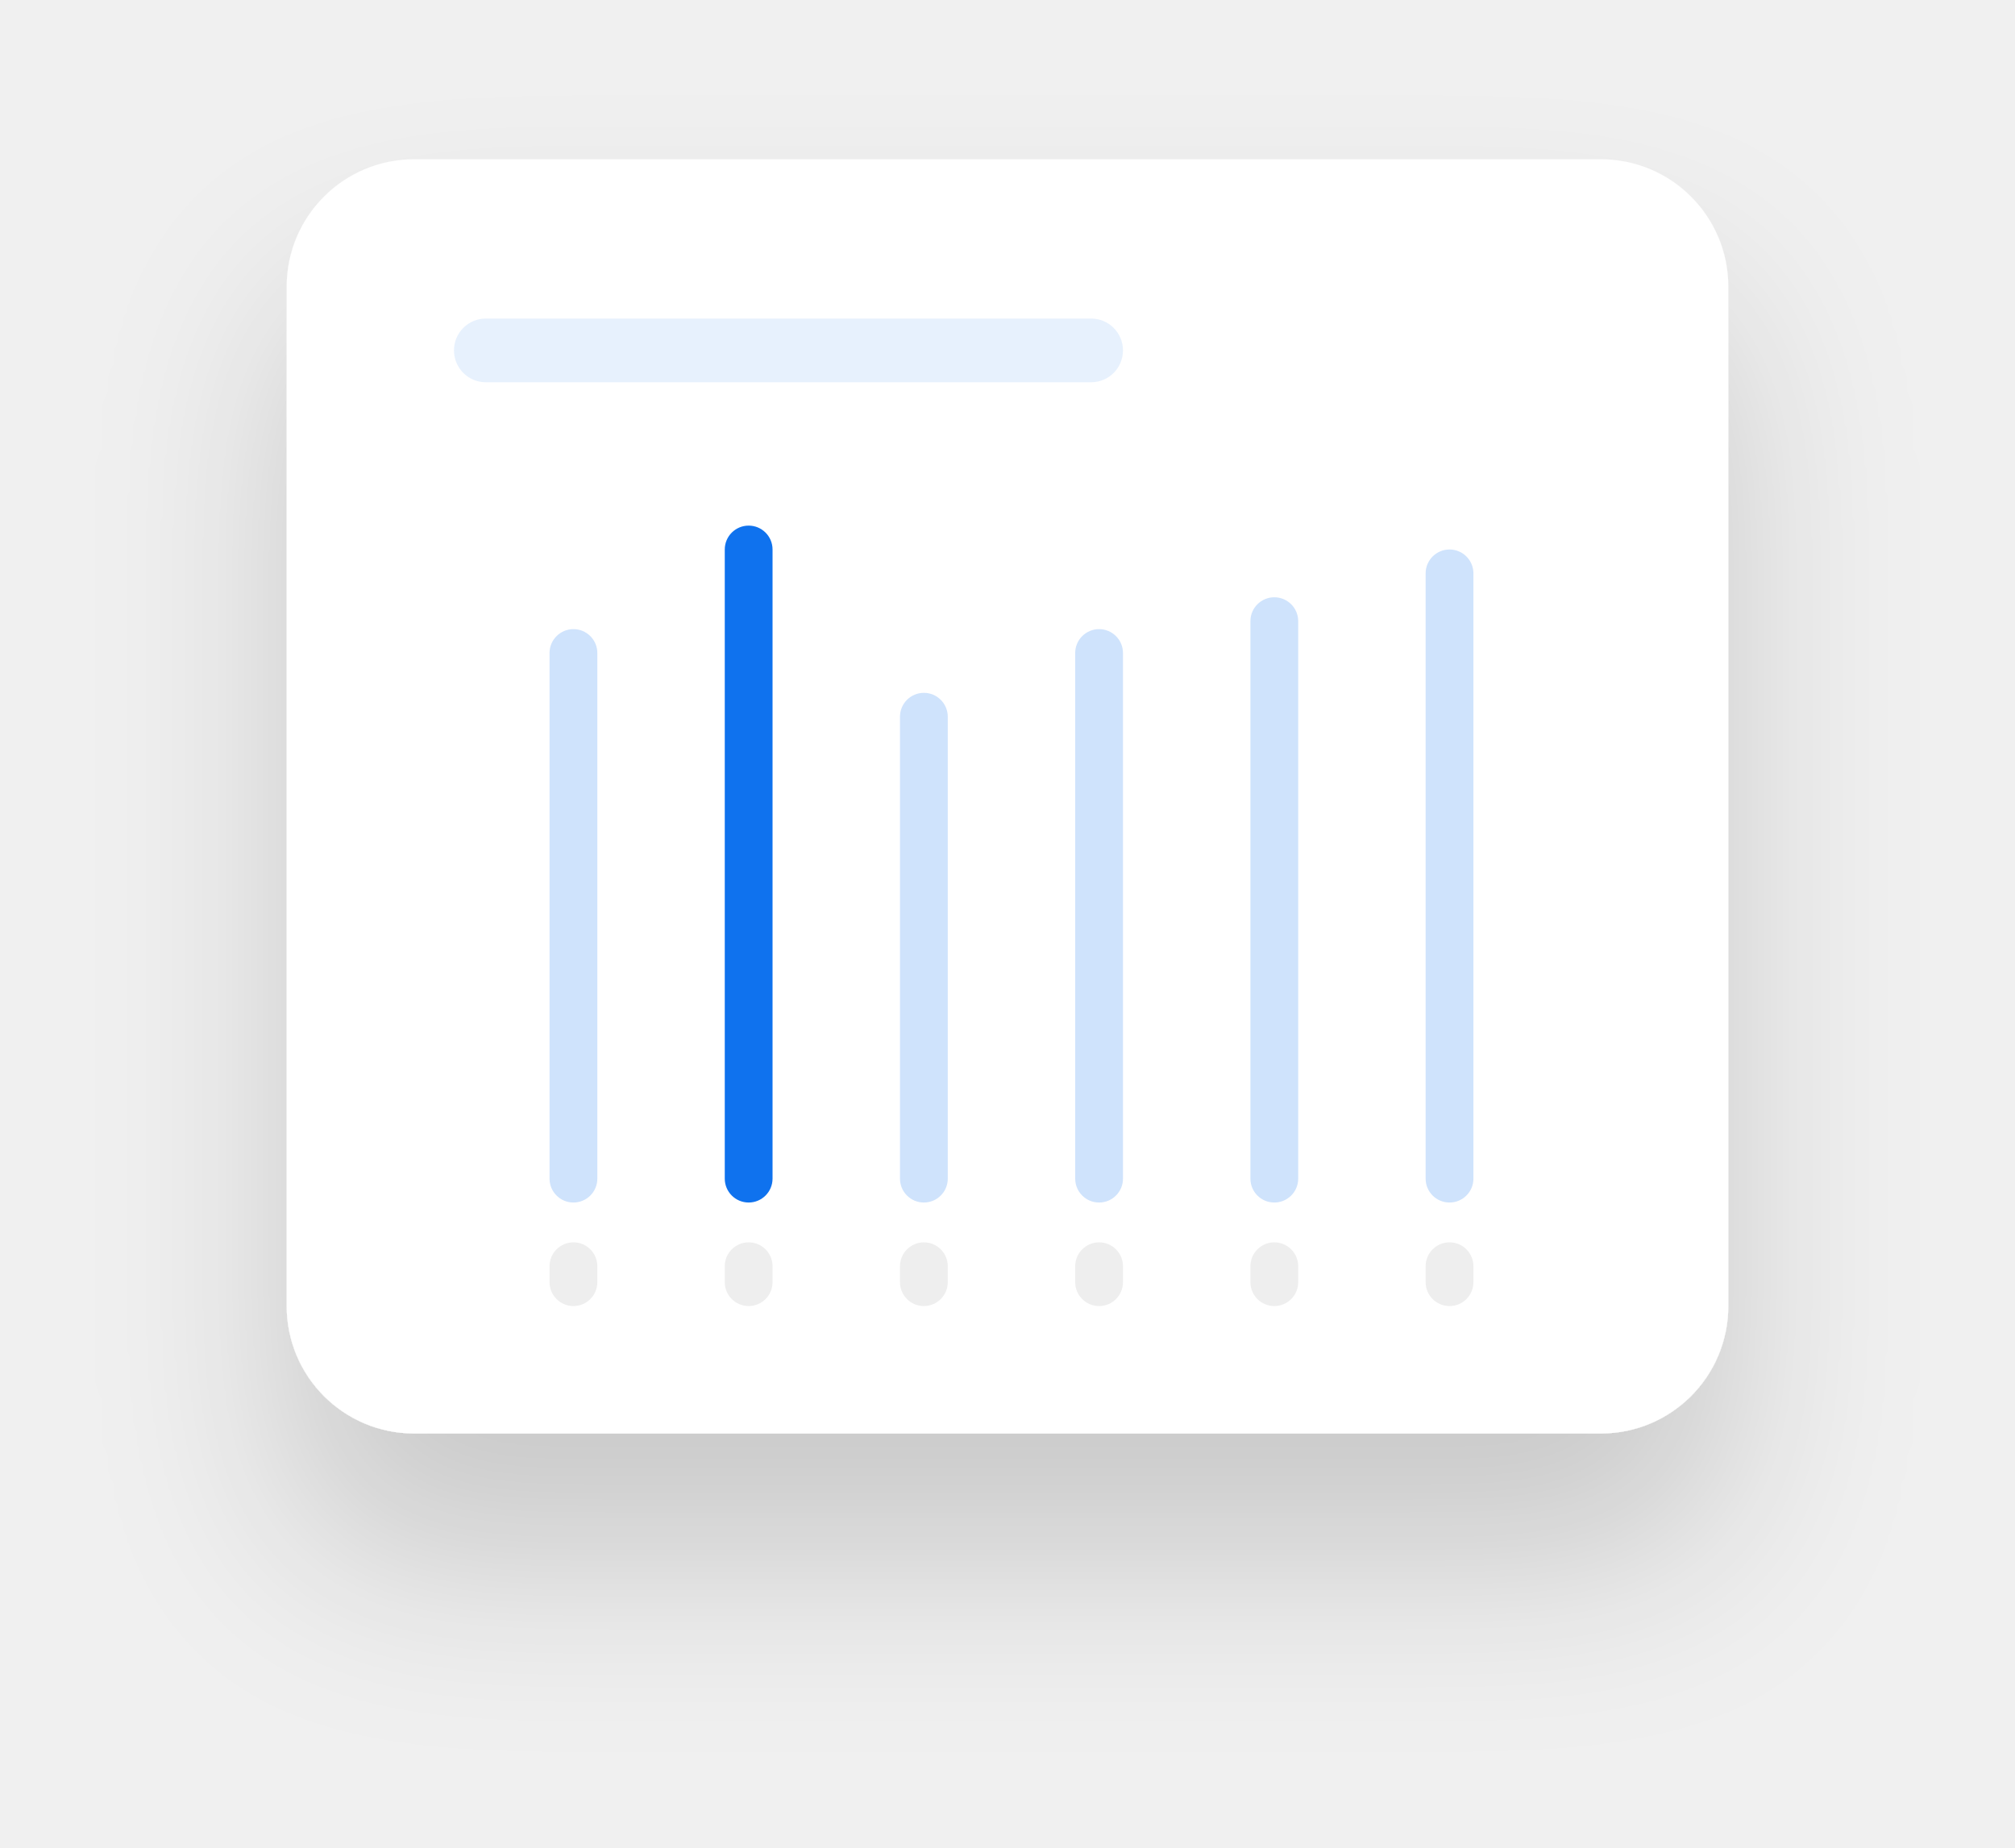
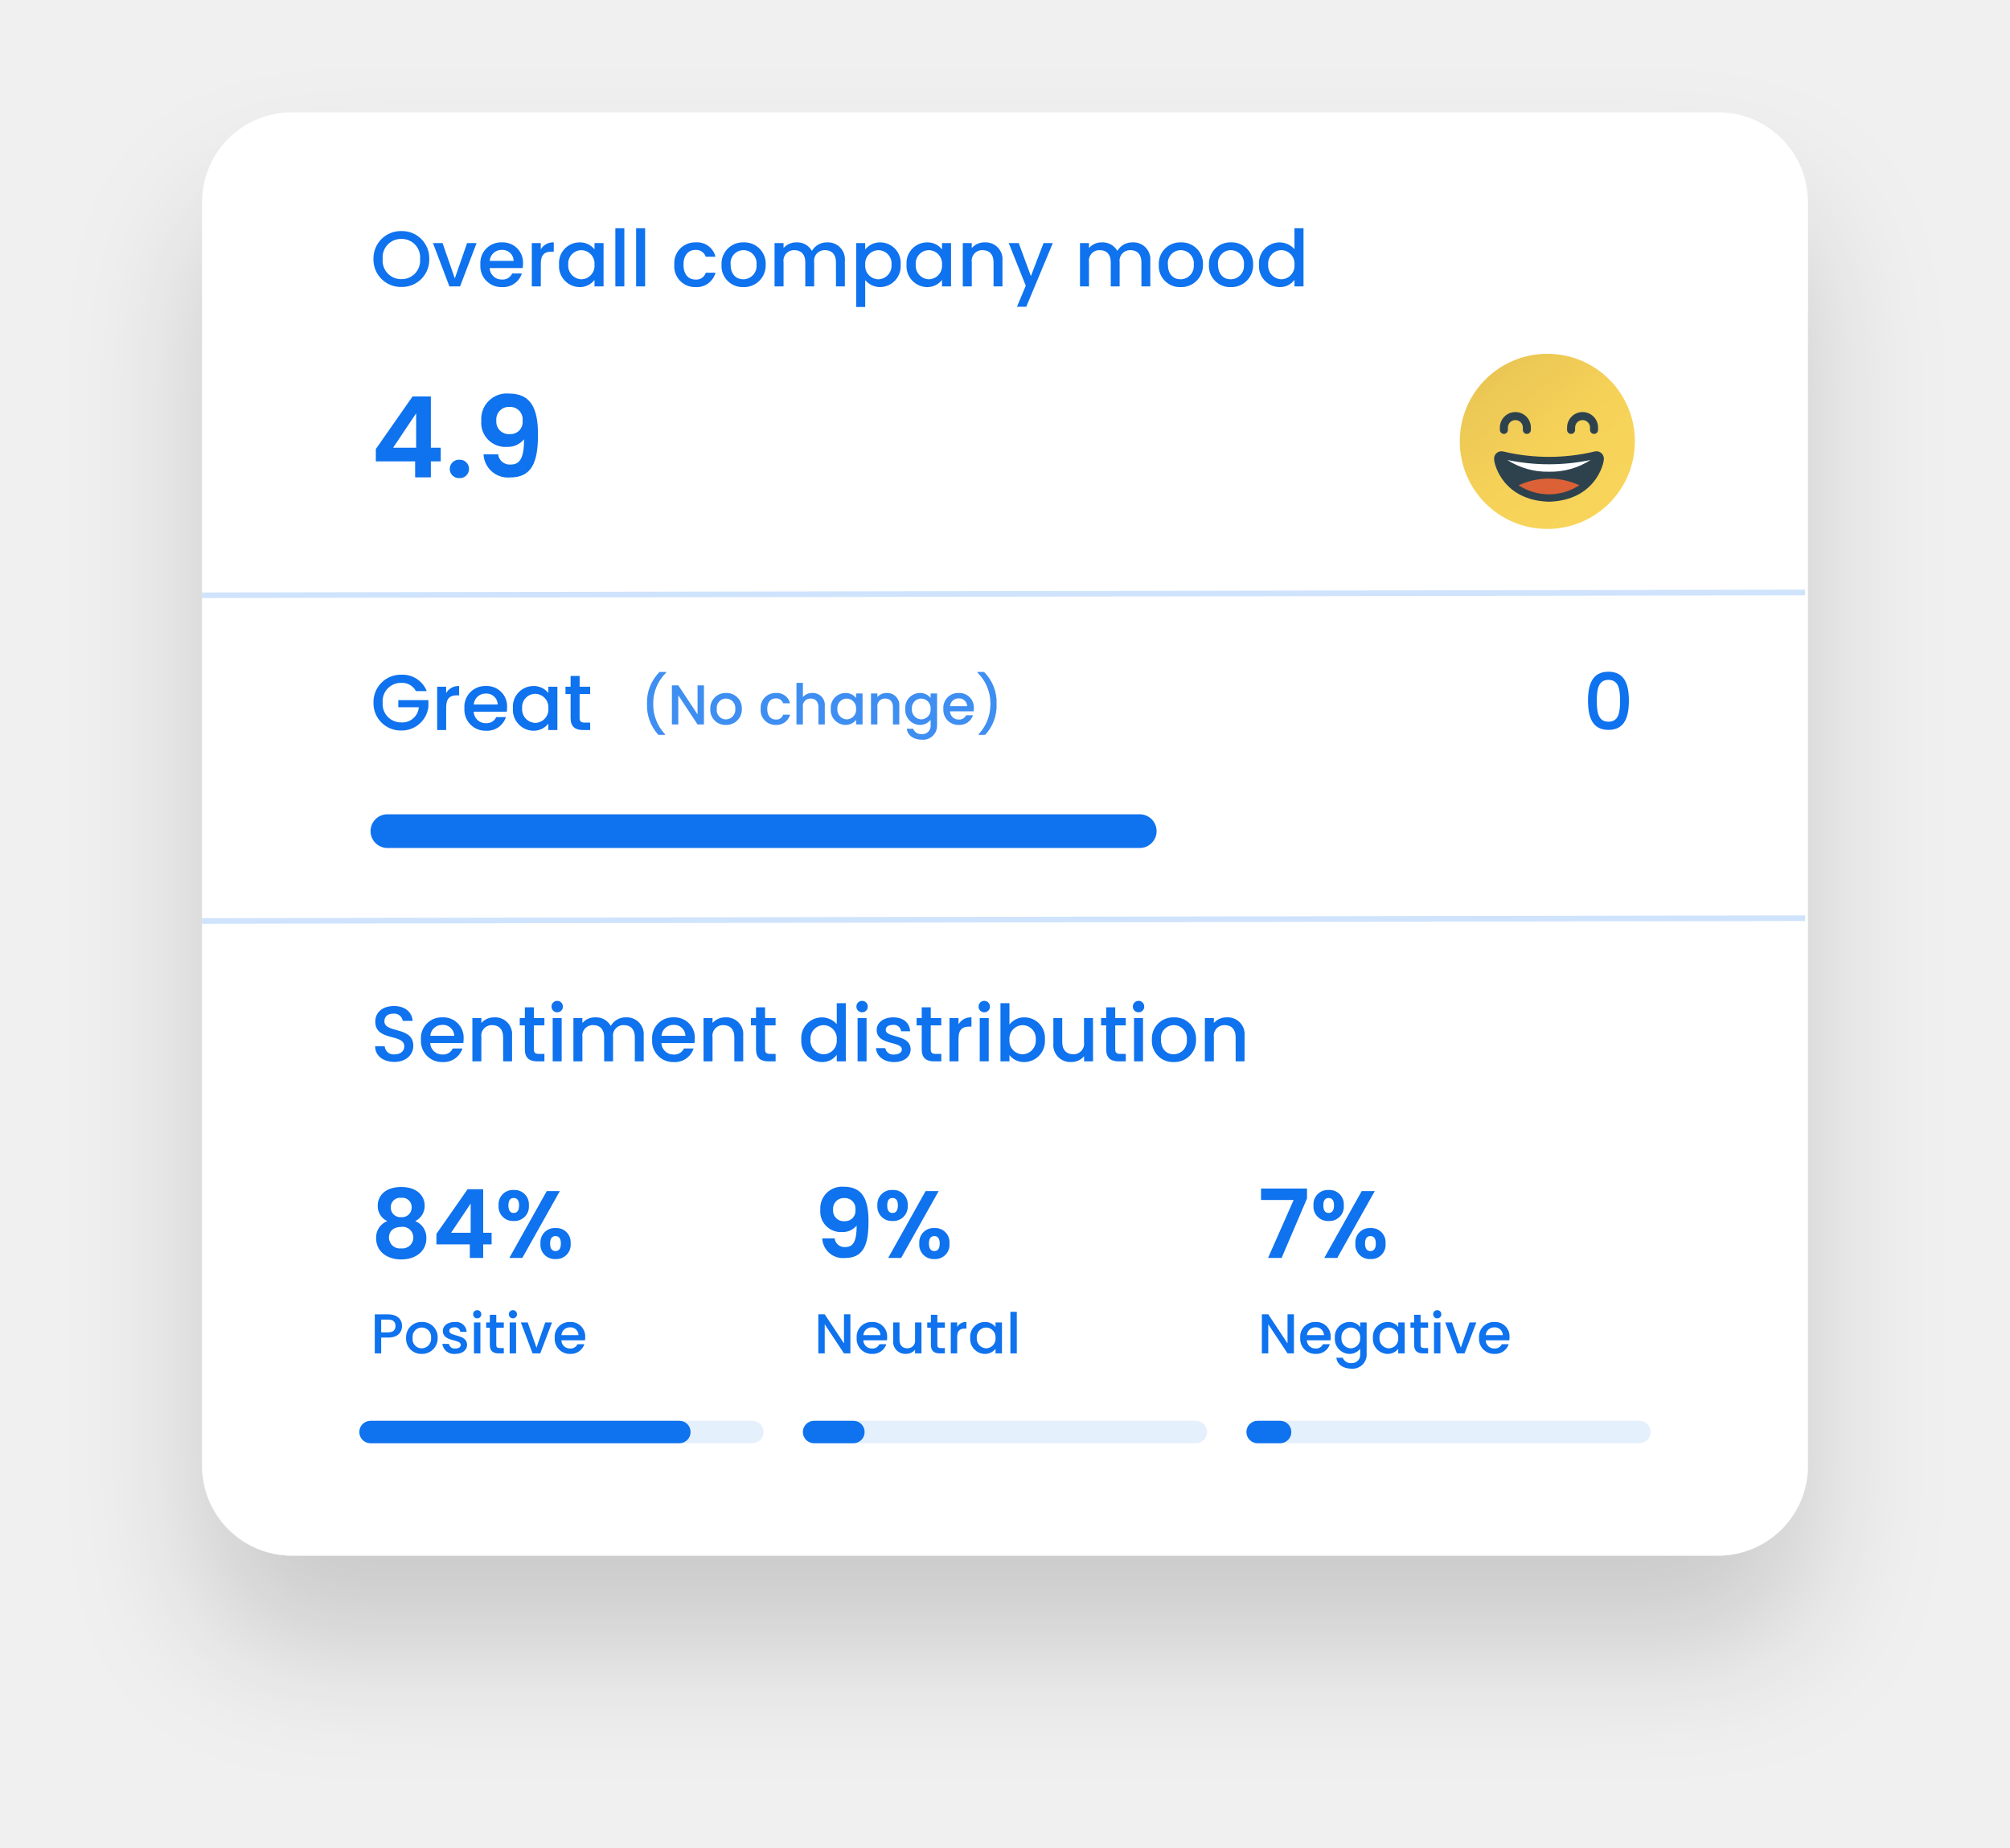
- <svg xmlns="http://www.w3.org/2000/svg" width="253" height="232" viewBox="0 0 253 232">
+ <svg xmlns="http://www.w3.org/2000/svg" width="358" height="329" viewBox="0 0 358 329">
  <defs>
-     <filter id="a" x="0" y="0" width="253" height="232" filterUnits="userSpaceOnUse">
+     <filter id="a" x="0" y="0" width="358" height="329" filterUnits="userSpaceOnUse">
      <feOffset dy="16" input="SourceAlpha" />
      <feGaussianBlur stdDeviation="12" result="b" />
      <feFlood flood-opacity="0.161" />
      <feComposite operator="in" in2="b" />
      <feComposite in="SourceGraphic" />
    </filter>
+     <linearGradient id="c" x1="0.179" y1="0.117" x2="0.821" y2="0.883" gradientUnits="objectBoundingBox">
+       <stop offset="0" stop-color="#eac554" />
+       <stop offset="0.086" stop-color="#ecc855" />
+       <stop offset="0.484" stop-color="#f5d158" />
+       <stop offset="1" stop-color="#f8d55a" />
+     </linearGradient>
  </defs>
-   <g transform="translate(-195 -133)">
-     <g transform="matrix(1, 0, 0, 1, 195, 133)" filter="url(#a)">
-       <rect width="181" height="160" rx="16" transform="translate(36 20)" fill="#fff" />
+   <g transform="translate(36 20)">
+     <g transform="matrix(1, 0, 0, 1, -36, -20)" filter="url(#a)">
+       <rect width="286" height="257" rx="16" transform="translate(36 20)" fill="#fff" />
    </g>
-     <rect width="72" height="6" rx="3" transform="translate(264 284) rotate(-90)" fill="#0f72ee" opacity="0.2" />
-     <rect width="8" height="6" rx="3" transform="translate(264 297) rotate(-90)" fill="#eee" />
-     <rect width="85" height="6" rx="3" transform="translate(286 284) rotate(-90)" fill="#0f72ee" />
-     <rect width="8" height="6" rx="3" transform="translate(286 297) rotate(-90)" fill="#eee" />
-     <rect width="64" height="6" rx="3" transform="translate(308 284) rotate(-90)" fill="#0f72ee" opacity="0.2" />
-     <rect width="8" height="6" rx="3" transform="translate(308 297) rotate(-90)" fill="#eee" />
-     <rect width="72" height="6" rx="3" transform="translate(330 284) rotate(-90)" fill="#0f72ee" opacity="0.2" />
-     <rect width="8" height="6" rx="3" transform="translate(330 297) rotate(-90)" fill="#eee" />
-     <rect width="76" height="6" rx="3" transform="translate(352 284) rotate(-90)" fill="#0f72ee" opacity="0.2" />
-     <rect width="8" height="6" rx="3" transform="translate(352 297) rotate(-90)" fill="#eee" />
-     <rect width="82" height="6" rx="3" transform="translate(374 284) rotate(-90)" fill="#0f72ee" opacity="0.2" />
-     <rect width="8" height="6" rx="3" transform="translate(374 297) rotate(-90)" fill="#eee" />
-     <rect width="8" height="84" rx="4" transform="translate(252 181) rotate(-90)" fill="#0f72ee" opacity="0.1" />
+     <path d="M10.458-4.886a4.85,4.85,0,0,0-4.97-4.97,4.867,4.867,0,0,0-4.97,4.97A4.87,4.87,0,0,0,5.488.1,4.854,4.854,0,0,0,10.458-4.886Zm-8.3,0a3.272,3.272,0,0,1,3.332-3.57A3.272,3.272,0,0,1,8.82-4.886a3.3,3.3,0,0,1-3.332,3.6A3.3,3.3,0,0,1,2.156-4.886Zm8.96-2.828L14.042,0h1.9l2.94-7.714H17.192L15.008-1.428,12.824-7.714ZM23.338-6.5A2,2,0,0,1,25.494-4.55h-4.27A2.1,2.1,0,0,1,23.338-6.5ZM26.95-2.3H25.228a1.868,1.868,0,0,1-1.82,1.078,2.122,2.122,0,0,1-2.2-2.044H27.1a4.923,4.923,0,0,0,.056-.784A3.6,3.6,0,0,0,23.408-7.84a3.694,3.694,0,0,0-3.85,3.976,3.743,3.743,0,0,0,3.85,3.99A3.525,3.525,0,0,0,26.95-2.3ZM30.324-4.06c0-1.638.728-2.128,1.9-2.128h.406V-7.84a2.513,2.513,0,0,0-2.31,1.246v-1.12h-1.6V0h1.6Zm3.248.168A3.729,3.729,0,0,0,37.184.126a3.32,3.32,0,0,0,2.7-1.274V0H41.5V-7.714h-1.61v1.12A3.283,3.283,0,0,0,37.212-7.84,3.672,3.672,0,0,0,33.572-3.892Zm6.314.028a2.4,2.4,0,0,1-2.338,2.6A2.43,2.43,0,0,1,35.21-3.892a2.367,2.367,0,0,1,2.338-2.562A2.392,2.392,0,0,1,39.886-3.864ZM43.6,0h1.6V-10.36H43.6Zm3.7,0h1.6V-10.36h-1.6Zm6.8-3.864a3.689,3.689,0,0,0,3.78,3.99,3.465,3.465,0,0,0,3.556-2.562H59.71a1.762,1.762,0,0,1-1.834,1.218c-1.288,0-2.142-.952-2.142-2.646S56.588-6.5,57.876-6.5A1.8,1.8,0,0,1,59.71-5.278h1.722A3.356,3.356,0,0,0,57.876-7.84,3.685,3.685,0,0,0,54.1-3.864Zm16.282,0A3.8,3.8,0,0,0,66.444-7.84,3.8,3.8,0,0,0,62.51-3.864,3.761,3.761,0,0,0,66.374.126,3.864,3.864,0,0,0,70.378-3.864Zm-6.244,0a2.3,2.3,0,0,1,2.282-2.59,2.334,2.334,0,0,1,2.324,2.59,2.376,2.376,0,0,1-2.366,2.6C65.17-1.26,64.134-2.114,64.134-3.864ZM82.894,0h1.582V-4.55A3.014,3.014,0,0,0,81.3-7.84,3.02,3.02,0,0,0,78.61-6.314,2.975,2.975,0,0,0,75.838-7.84a2.938,2.938,0,0,0-2.282,1.008v-.882h-1.6V0h1.6V-4.312A1.87,1.87,0,0,1,75.5-6.454c1.162,0,1.932.728,1.932,2.142V0h1.582V-4.312a1.87,1.87,0,0,1,1.946-2.142c1.162,0,1.932.728,1.932,2.142ZM88.1-6.58V-7.714h-1.6V3.668h1.6V-1.12A3.488,3.488,0,0,0,90.79.126a3.723,3.723,0,0,0,3.626-4.018A3.661,3.661,0,0,0,90.79-7.84,3.366,3.366,0,0,0,88.1-6.58Zm4.69,2.688A2.432,2.432,0,0,1,90.44-1.26a2.4,2.4,0,0,1-2.338-2.6,2.4,2.4,0,0,1,2.338-2.59A2.369,2.369,0,0,1,92.792-3.892Zm2.674,0A3.729,3.729,0,0,0,99.078.126a3.32,3.32,0,0,0,2.7-1.274V0h1.61V-7.714h-1.61v1.12A3.283,3.283,0,0,0,99.106-7.84,3.672,3.672,0,0,0,95.466-3.892Zm6.314.028a2.4,2.4,0,0,1-2.338,2.6A2.43,2.43,0,0,1,97.1-3.892a2.367,2.367,0,0,1,2.338-2.562A2.392,2.392,0,0,1,101.78-3.864ZM110.964,0h1.582V-4.55a3,3,0,0,0-3.164-3.29,2.968,2.968,0,0,0-2.3,1.008v-.882h-1.6V0h1.6V-4.312a1.87,1.87,0,0,1,1.946-2.142c1.162,0,1.932.728,1.932,2.142Zm6.65-1.834-2.17-5.88h-1.778L116.7-.126l-1.568,3.752h1.652l4.732-11.34h-1.652ZM137.3,0h1.582V-4.55A3.014,3.014,0,0,0,135.7-7.84a3.02,3.02,0,0,0-2.688,1.526,2.975,2.975,0,0,0-2.772-1.526,2.938,2.938,0,0,0-2.282,1.008v-.882h-1.6V0h1.6V-4.312a1.87,1.87,0,0,1,1.946-2.142c1.162,0,1.932.728,1.932,2.142V0h1.582V-4.312a1.87,1.87,0,0,1,1.946-2.142c1.162,0,1.932.728,1.932,2.142ZM148.26-3.864a3.8,3.8,0,0,0-3.934-3.976,3.8,3.8,0,0,0-3.934,3.976,3.761,3.761,0,0,0,3.864,3.99A3.864,3.864,0,0,0,148.26-3.864Zm-6.244,0a2.3,2.3,0,0,1,2.282-2.59,2.334,2.334,0,0,1,2.324,2.59,2.376,2.376,0,0,1-2.366,2.6C143.052-1.26,142.016-2.114,142.016-3.864Zm15.176,0a3.8,3.8,0,0,0-3.934-3.976,3.8,3.8,0,0,0-3.934,3.976,3.761,3.761,0,0,0,3.864,3.99A3.864,3.864,0,0,0,157.192-3.864Zm-6.244,0a2.3,2.3,0,0,1,2.282-2.59,2.334,2.334,0,0,1,2.324,2.59,2.376,2.376,0,0,1-2.366,2.6C151.984-1.26,150.948-2.114,150.948-3.864Zm7.294-.028a3.733,3.733,0,0,0,3.64,4.018,3.2,3.2,0,0,0,2.674-1.288V0h1.61V-10.36h-1.61v3.724a3.553,3.553,0,0,0-2.66-1.2A3.674,3.674,0,0,0,158.242-3.892Zm6.314.028a2.4,2.4,0,0,1-2.338,2.6,2.43,2.43,0,0,1-2.338-2.632,2.367,2.367,0,0,1,2.338-2.562A2.392,2.392,0,0,1,164.556-3.864Z" transform="translate(30 31)" fill="#0f72ee" />
+     <path d="M5.488-9.856a4.867,4.867,0,0,0-4.97,4.97A4.858,4.858,0,0,0,5.488.084,4.8,4.8,0,0,0,10.3-4.088V-5.334H4.942V-4.06H8.6a2.946,2.946,0,0,1-3.108,2.7A3.267,3.267,0,0,1,2.156-4.886,3.255,3.255,0,0,1,5.488-8.4a2.766,2.766,0,0,1,2.6,1.47H10.01A4.638,4.638,0,0,0,5.488-9.856Zm7.98,5.8c0-1.638.728-2.128,1.9-2.128h.406V-7.84a2.513,2.513,0,0,0-2.31,1.246v-1.12h-1.6V0h1.6ZM20.5-6.5A2,2,0,0,1,22.652-4.55h-4.27A2.1,2.1,0,0,1,20.5-6.5Zm3.612,4.2H22.386a1.868,1.868,0,0,1-1.82,1.078,2.122,2.122,0,0,1-2.2-2.044h5.894a4.923,4.923,0,0,0,.056-.784A3.6,3.6,0,0,0,20.566-7.84a3.694,3.694,0,0,0-3.85,3.976,3.743,3.743,0,0,0,3.85,3.99A3.525,3.525,0,0,0,24.108-2.3Zm1.246-1.6A3.729,3.729,0,0,0,28.966.126a3.32,3.32,0,0,0,2.7-1.274V0h1.61V-7.714h-1.61v1.12A3.283,3.283,0,0,0,28.994-7.84,3.672,3.672,0,0,0,25.354-3.892Zm6.314.028a2.4,2.4,0,0,1-2.338,2.6,2.43,2.43,0,0,1-2.338-2.632A2.367,2.367,0,0,1,29.33-6.454,2.392,2.392,0,0,1,31.668-3.864ZM35.63-2.142C35.63-.574,36.484,0,37.856,0h1.26V-1.33h-.98c-.672,0-.9-.238-.9-.812v-4.27h1.876v-1.3H37.24V-9.632H35.63v1.918h-.91v1.3h.91Z" transform="translate(30 110)" fill="#0f72ee" />
+     <path d="M.84-5.236c0,2.968.784,5.208,3.64,5.208s3.64-2.24,3.64-5.208c0-2.912-.784-5.152-3.64-5.152S.84-8.148.84-5.236Zm5.712,0c0,2-.21,3.752-2.072,3.752S2.408-3.234,2.408-5.236c0-1.9.21-3.7,2.072-3.7S6.552-7.14,6.552-5.236Z" transform="translate(246 110)" fill="#0f72ee" />
+     <path d="M7.94,0h2.8V-2.84H12.5V-5.28H10.74V-14.4H7.48L.94-5.04v2.2h7ZM4.02-5.28l4.1-6.12v6.12ZM17.54-1.5a1.637,1.637,0,0,0-1.7-1.64A1.648,1.648,0,0,0,14.1-1.5,1.648,1.648,0,0,0,15.84.14,1.637,1.637,0,0,0,17.54-1.5Zm2.58-2.6A4.35,4.35,0,0,0,24.86.02c3.86,0,4.96-2.68,4.96-7.64,0-4.62-1.22-7.3-5.18-7.3a4.538,4.538,0,0,0-4.92,4.84,4.3,4.3,0,0,0,4.54,4.66,3.774,3.774,0,0,0,3.08-1.36c0,3.28-.72,4.5-2.36,4.5A2.071,2.071,0,0,1,22.72-4.1Zm4.72-3.6a2.226,2.226,0,0,1-2.44-2.4,2.232,2.232,0,0,1,2.34-2.44,2.216,2.216,0,0,1,2.34,2.48A2.144,2.144,0,0,1,24.84-7.7Z" transform="translate(30 65)" fill="#0f72ee" />
+     <g transform="translate(224 43)">
+       <g transform="translate(0 0)">
+         <circle cx="15.594" cy="15.594" r="15.594" fill="url(#c)" />
+         <g transform="translate(6.109 10.395)">
+           <g transform="translate(1.033)">
+             <path d="M818.173,2095.257a.715.715,0,0,1-.715-.715v-.417a1.331,1.331,0,0,0-2.662,0v.417a.715.715,0,1,1-1.43,0v-.417a2.761,2.761,0,0,1,5.522,0v.417A.715.715,0,0,1,818.173,2095.257Z" transform="translate(-813.366 -2091.384)" fill="#2e424e" />
+             <g transform="translate(11.968)">
+               <path d="M840.885,2095.257a.715.715,0,0,1-.715-.715v-.417a1.331,1.331,0,0,0-2.662,0v.417a.715.715,0,1,1-1.43,0v-.417a2.761,2.761,0,0,1,5.522,0v.417A.715.715,0,0,1,840.885,2095.257Z" transform="translate(-836.078 -2091.384)" fill="#2e424e" />
+             </g>
+           </g>
+           <g transform="translate(0 6.959)">
+             <path d="M813.909,2107.094c-.069-.166.721,6.115,8.457,6.348,7.736-.233,8.526-6.514,8.457-6.348A36.232,36.232,0,0,1,813.909,2107.094Z" transform="translate(-812.587 -2105.774)" fill="#2e424e" />
+             <path d="M821.183,2113.577h-.04c-8.033-.241-9.756-6.532-9.738-7.68a1.317,1.317,0,0,1,1.7-1.248,35.071,35.071,0,0,0,16.156,0,1.317,1.317,0,0,1,1.7,1.248c.017,1.148-1.705,7.439-9.738,7.68Zm-6.428-5.9c.846,1.417,2.649,3.142,6.428,3.267,3.779-.125,5.581-1.85,6.428-3.267A37.673,37.673,0,0,1,814.755,2107.675Z" transform="translate(-811.405 -2104.591)" fill="#2e424e" />
+             <g transform="translate(2.359 1.553)">
+               <path d="M823.3,2109.632a13.126,13.126,0,0,0,7.419-2.093,36.222,36.222,0,0,1-14.838,0A13.125,13.125,0,0,0,823.3,2109.632Z" transform="translate(-815.882 -2107.539)" fill="#fff" />
+             </g>
+             <g transform="translate(4.372 4.868)">
+               <path d="M830.514,2115.018a12.885,12.885,0,0,0-10.813,0,9.875,9.875,0,0,0,10.813,0Z" transform="translate(-819.701 -2113.829)" fill="#dc6136" />
+             </g>
+           </g>
+         </g>
+       </g>
+     </g>
+     <line y1="0.5" x2="285.501" transform="translate(0 85.5)" fill="none" stroke="#0f72ee" stroke-width="1" opacity="0.2" />
+     <rect width="72" height="4" rx="2" transform="translate(28 233)" fill="#e5f0fd" />
+     <rect width="72" height="4" rx="2" transform="translate(107 233)" fill="#e5f0fd" />
+     <rect width="72" height="4" rx="2" transform="translate(186 233)" fill="#e5f0fd" />
+     <rect width="140" height="6" rx="3" transform="translate(30 125)" fill="#0f72ee" />
+     <line y1="0.5" x2="285.501" transform="translate(0 143.5)" fill="none" stroke="#0f72ee" stroke-width="1" opacity="0.2" />
+     <path d="M7.616-2.758c0-3.556-5.152-2.184-5.152-4.382,0-.938.714-1.386,1.638-1.358A1.522,1.522,0,0,1,5.74-7.21H7.5c-.14-1.666-1.456-2.646-3.318-2.646C2.2-9.856.84-8.792.84-7.084c0,3.584,5.166,2.058,5.166,4.41,0,.826-.63,1.428-1.75,1.428A1.561,1.561,0,0,1,2.52-2.688H.812C.812-.966,2.31.1,4.256.1,6.426.1,7.616-1.3,7.616-2.758ZM12.754-6.5A2,2,0,0,1,14.91-4.55H10.64A2.1,2.1,0,0,1,12.754-6.5Zm3.612,4.2H14.644a1.868,1.868,0,0,1-1.82,1.078,2.122,2.122,0,0,1-2.2-2.044H16.52a4.923,4.923,0,0,0,.056-.784A3.6,3.6,0,0,0,12.824-7.84a3.694,3.694,0,0,0-3.85,3.976,3.743,3.743,0,0,0,3.85,3.99A3.525,3.525,0,0,0,16.366-2.3ZM23.618,0H25.2V-4.55a3,3,0,0,0-3.164-3.29,2.968,2.968,0,0,0-2.3,1.008v-.882h-1.6V0h1.6V-4.312a1.87,1.87,0,0,1,1.946-2.142c1.162,0,1.932.728,1.932,2.142Zm3.864-2.142C27.482-.574,28.336,0,29.708,0h1.26V-1.33h-.98c-.672,0-.9-.238-.9-.812v-4.27h1.876v-1.3H29.092V-9.632h-1.61v1.918h-.91v1.3h.91ZM32.438,0h1.6V-7.714h-1.6Zm.812-8.736a1.007,1.007,0,0,0,1.008-1.022A1.007,1.007,0,0,0,33.25-10.78a1.01,1.01,0,0,0-1.022,1.022A1.01,1.01,0,0,0,33.25-8.736ZM47.068,0H48.65V-4.55a3.014,3.014,0,0,0-3.178-3.29,3.02,3.02,0,0,0-2.688,1.526A2.975,2.975,0,0,0,40.012-7.84,2.938,2.938,0,0,0,37.73-6.832v-.882h-1.6V0h1.6V-4.312a1.87,1.87,0,0,1,1.946-2.142c1.162,0,1.932.728,1.932,2.142V0H43.19V-4.312a1.87,1.87,0,0,1,1.946-2.142c1.162,0,1.932.728,1.932,2.142Zm6.86-6.5A2,2,0,0,1,56.084-4.55h-4.27A2.1,2.1,0,0,1,53.928-6.5ZM57.54-2.3H55.818A1.868,1.868,0,0,1,54-1.218a2.122,2.122,0,0,1-2.2-2.044h5.894a4.923,4.923,0,0,0,.056-.784A3.6,3.6,0,0,0,54-7.84a3.694,3.694,0,0,0-3.85,3.976A3.743,3.743,0,0,0,54,.126,3.525,3.525,0,0,0,57.54-2.3ZM64.792,0h1.582V-4.55A3,3,0,0,0,63.21-7.84a2.968,2.968,0,0,0-2.3,1.008v-.882h-1.6V0h1.6V-4.312A1.87,1.87,0,0,1,62.86-6.454c1.162,0,1.932.728,1.932,2.142Zm3.864-2.142C68.656-.574,69.51,0,70.882,0h1.26V-1.33h-.98c-.672,0-.9-.238-.9-.812v-4.27h1.876v-1.3H70.266V-9.632h-1.61v1.918h-.91v1.3h.91Zm8.064-1.75A3.733,3.733,0,0,0,80.36.126a3.2,3.2,0,0,0,2.674-1.288V0h1.61V-10.36h-1.61v3.724a3.553,3.553,0,0,0-2.66-1.2A3.674,3.674,0,0,0,76.72-3.892Zm6.314.028A2.4,2.4,0,0,1,80.7-1.26a2.43,2.43,0,0,1-2.338-2.632A2.367,2.367,0,0,1,80.7-6.454,2.392,2.392,0,0,1,83.034-3.864ZM86.744,0h1.6V-7.714h-1.6Zm.812-8.736a1.007,1.007,0,0,0,1.008-1.022,1.007,1.007,0,0,0-1.008-1.022,1.01,1.01,0,0,0-1.022,1.022A1.01,1.01,0,0,0,87.556-8.736Zm8.638,6.58c-.084-2.786-4.438-1.918-4.438-3.472,0-.518.448-.868,1.3-.868A1.276,1.276,0,0,1,94.5-5.362h1.6C96.012-6.9,94.864-7.84,93.114-7.84c-1.82,0-2.968.994-2.968,2.226,0,2.828,4.48,1.96,4.48,3.472,0,.532-.49.924-1.414.924a1.407,1.407,0,0,1-1.54-1.148H90.02c.07,1.4,1.372,2.492,3.22,2.492C95.06.126,96.194-.854,96.194-2.156Zm1.974.014c0,1.568.854,2.142,2.226,2.142h1.26V-1.33h-.98c-.672,0-.9-.238-.9-.812v-4.27h1.876v-1.3H99.778V-9.632h-1.61v1.918h-.91v1.3h.91ZM104.72-4.06c0-1.638.728-2.128,1.9-2.128h.406V-7.84a2.513,2.513,0,0,0-2.31,1.246v-1.12h-1.6V0h1.6ZM108.5,0h1.6V-7.714h-1.6Zm.812-8.736a1.007,1.007,0,0,0,1.008-1.022,1.007,1.007,0,0,0-1.008-1.022,1.01,1.01,0,0,0-1.022,1.022A1.01,1.01,0,0,0,109.312-8.736Zm4.48,2.17V-10.36h-1.6V0h1.6V-1.12A3.278,3.278,0,0,0,116.48.126a3.723,3.723,0,0,0,3.626-4.018A3.653,3.653,0,0,0,116.48-7.84,3.3,3.3,0,0,0,113.792-6.566Zm4.69,2.674A2.432,2.432,0,0,1,116.13-1.26a2.4,2.4,0,0,1-2.338-2.6,2.4,2.4,0,0,1,2.338-2.59A2.369,2.369,0,0,1,118.482-3.892Zm10.192-3.822h-1.6v4.3a1.87,1.87,0,0,1-1.946,2.142c-1.162,0-1.932-.728-1.932-2.142v-4.3h-1.582v4.536A3.014,3.014,0,0,0,124.8.112a2.871,2.871,0,0,0,2.282-1.036V0h1.6Zm2.352,5.572c0,1.568.854,2.142,2.226,2.142h1.26V-1.33h-.98c-.672,0-.9-.238-.9-.812v-4.27h1.876v-1.3h-1.876V-9.632h-1.61v1.918h-.91v1.3h.91ZM135.982,0h1.6V-7.714h-1.6Zm.812-8.736A1.007,1.007,0,0,0,137.8-9.758a1.007,1.007,0,0,0-1.008-1.022,1.01,1.01,0,0,0-1.022,1.022A1.01,1.01,0,0,0,136.794-8.736Zm10.234,4.872a3.8,3.8,0,0,0-3.934-3.976,3.8,3.8,0,0,0-3.934,3.976,3.761,3.761,0,0,0,3.864,3.99A3.864,3.864,0,0,0,147.028-3.864Zm-6.244,0a2.3,2.3,0,0,1,2.282-2.59,2.334,2.334,0,0,1,2.324,2.59,2.376,2.376,0,0,1-2.366,2.6C141.82-1.26,140.784-2.114,140.784-3.864ZM154.084,0h1.582V-4.55A3,3,0,0,0,152.5-7.84a2.968,2.968,0,0,0-2.3,1.008v-.882h-1.6V0h1.6V-4.312a1.87,1.87,0,0,1,1.946-2.142c1.162,0,1.932.728,1.932,2.142Z" transform="translate(30 169)" fill="#0f72ee" />
+     <path d="M2.975-6.562A3.139,3.139,0,0,0,.986-3.519C.986-1.156,2.924.272,5.457.272c2.55,0,4.488-1.428,4.488-3.791A3.171,3.171,0,0,0,7.956-6.562,2.977,2.977,0,0,0,9.639-9.3c0-1.768-1.36-3.332-4.182-3.332S1.275-11.084,1.275-9.3A2.908,2.908,0,0,0,2.975-6.562Zm2.482-.7A1.692,1.692,0,0,1,3.6-8.942,1.667,1.667,0,0,1,5.457-10.71a1.669,1.669,0,0,1,1.87,1.751A1.71,1.71,0,0,1,5.457-7.259Zm0,1.734a1.9,1.9,0,0,1,2.159,1.9A1.937,1.937,0,0,1,5.457-1.7,1.943,1.943,0,0,1,3.281-3.621C3.281-4.879,4.216-5.525,5.457-5.525ZM17.68,0h2.38V-2.414h1.5V-4.488h-1.5V-12.24H17.289L11.73-4.284v1.87h5.95ZM14.348-4.488l3.485-5.2v5.2ZM22.8-9.35a2.561,2.561,0,0,0,2.7,2.771A2.561,2.561,0,0,0,28.2-9.35,2.556,2.556,0,0,0,25.5-12.1,2.556,2.556,0,0,0,22.8-9.35Zm2.686-1.326c.595,0,.969.391.969,1.326s-.374,1.343-.969,1.343c-.578,0-.935-.408-.935-1.343S24.9-10.676,25.483-10.676ZM24.718,0H27.03l6.681-11.9H31.382ZM30.26-2.567A2.553,2.553,0,0,0,32.963.2a2.536,2.536,0,0,0,2.669-2.771,2.531,2.531,0,0,0-2.669-2.754A2.548,2.548,0,0,0,30.26-2.567Zm2.686-1.326c.578,0,.952.391.952,1.326,0,.952-.374,1.343-.952,1.343-.6,0-.969-.391-.969-1.343C31.977-3.5,32.351-3.893,32.946-3.893Z" transform="translate(30 204)" fill="#0f72ee" />
+     <path d="M1.445-3.485A3.7,3.7,0,0,0,5.474.017C8.755.017,9.69-2.261,9.69-6.477c0-3.927-1.037-6.2-4.4-6.2A3.857,3.857,0,0,0,1.105-8.568,3.658,3.658,0,0,0,4.964-4.607,3.208,3.208,0,0,0,7.582-5.763c0,2.788-.612,3.825-2.006,3.825A1.76,1.76,0,0,1,3.655-3.485Zm4.012-3.06a1.892,1.892,0,0,1-2.074-2.04,1.9,1.9,0,0,1,1.989-2.074A1.884,1.884,0,0,1,7.361-8.551,1.823,1.823,0,0,1,5.457-6.545ZM11.271-9.35a2.561,2.561,0,0,0,2.7,2.771,2.561,2.561,0,0,0,2.7-2.771,2.556,2.556,0,0,0-2.7-2.754A2.556,2.556,0,0,0,11.271-9.35Zm2.686-1.326c.6,0,.969.391.969,1.326s-.374,1.343-.969,1.343c-.578,0-.935-.408-.935-1.343S13.379-10.676,13.957-10.676ZM13.192,0H15.5l6.681-11.9H19.856Zm5.542-2.567A2.553,2.553,0,0,0,21.437.2a2.536,2.536,0,0,0,2.669-2.771,2.531,2.531,0,0,0-2.669-2.754A2.548,2.548,0,0,0,18.734-2.567ZM21.42-3.893c.578,0,.952.391.952,1.326,0,.952-.374,1.343-.952,1.343-.595,0-.969-.391-.969-1.343C20.451-3.5,20.825-3.893,21.42-3.893Z" transform="translate(109 204)" fill="#0f72ee" />
+     <path d="M.6-12.359v2.04H6.409L1.853,0H4.267L8.789-10.591v-1.768ZM9.945-9.35a2.561,2.561,0,0,0,2.7,2.771,2.561,2.561,0,0,0,2.7-2.771,2.556,2.556,0,0,0-2.7-2.754A2.556,2.556,0,0,0,9.945-9.35Zm2.686-1.326c.6,0,.969.391.969,1.326s-.374,1.343-.969,1.343c-.578,0-.935-.408-.935-1.343S12.053-10.676,12.631-10.676ZM11.866,0h2.312l6.681-11.9H18.53Zm5.542-2.567A2.553,2.553,0,0,0,20.111.2,2.536,2.536,0,0,0,22.78-2.567a2.531,2.531,0,0,0-2.669-2.754A2.548,2.548,0,0,0,17.408-2.567Zm2.686-1.326c.578,0,.952.391.952,1.326,0,.952-.374,1.343-.952,1.343-.595,0-.969-.391-.969-1.343C19.125-3.5,19.5-3.893,20.094-3.893Z" transform="translate(188 204)" fill="#0f72ee" />
+     <path d="M1.89-3.75V-6.02H3.15c.89,0,1.29.42,1.29,1.14,0,.7-.4,1.13-1.29,1.13ZM5.61-4.88c0-1.13-.81-2.07-2.46-2.07H.75V0H1.89V-2.82H3.15C4.96-2.82,5.61-3.89,5.61-4.88Zm6.34,2.12A2.717,2.717,0,0,0,9.14-5.6,2.717,2.717,0,0,0,6.33-2.76,2.686,2.686,0,0,0,9.09.09,2.76,2.76,0,0,0,11.95-2.76Zm-4.46,0A1.641,1.641,0,0,1,9.12-4.61a1.667,1.667,0,0,1,1.66,1.85A1.7,1.7,0,0,1,9.09-.9,1.63,1.63,0,0,1,7.49-2.76Zm9.7,1.22c-.06-1.99-3.17-1.37-3.17-2.48,0-.37.32-.62.93-.62a.911.911,0,0,1,1.03.81h1.14A1.889,1.889,0,0,0,14.99-5.6c-1.3,0-2.12.71-2.12,1.59,0,2.02,3.2,1.4,3.2,2.48,0,.38-.35.66-1.01.66a1,1,0,0,1-1.1-.82H12.78A2.079,2.079,0,0,0,15.08.09C16.38.09,17.19-.61,17.19-1.54ZM18.42,0h1.14V-5.51H18.42ZM19-6.24a.719.719,0,0,0,.72-.73A.719.719,0,0,0,19-7.7a.721.721,0,0,0-.73.73A.721.721,0,0,0,19-6.24Zm2.24,4.71c0,1.12.61,1.53,1.59,1.53h.9V-.95h-.7c-.48,0-.64-.17-.64-.58V-4.58h1.34v-.93H22.39V-6.88H21.24v1.37h-.65v.93h.65ZM24.78,0h1.14V-5.51H24.78Zm.58-6.24a.719.719,0,0,0,.72-.73.719.719,0,0,0-.72-.73.721.721,0,0,0-.73.73A.721.721,0,0,0,25.36-6.24Zm1.41.73L28.86,0h1.36l2.1-5.51H31.11L29.55-1.02,27.99-5.51Zm8.73.87a1.431,1.431,0,0,1,1.54,1.39H33.99A1.5,1.5,0,0,1,35.5-4.64Zm2.58,3H36.85a1.334,1.334,0,0,1-1.3.77,1.516,1.516,0,0,1-1.57-1.46h4.21a3.516,3.516,0,0,0,.04-.56A2.57,2.57,0,0,0,35.55-5.6,2.639,2.639,0,0,0,32.8-2.76,2.673,2.673,0,0,0,35.55.09,2.518,2.518,0,0,0,38.08-1.64Z" transform="translate(30.001 221)" fill="#0f72ee" />
+     <path d="M4.45,1.86V1.75A7.724,7.724,0,0,1,2.34-3.64,7.6,7.6,0,0,1,4.65-9.23v-.11H3.47a7.586,7.586,0,0,0-2.23,5.7,7.649,7.649,0,0,0,2.03,5.5Zm5.79-8.82v5.18L6.81-6.96H5.67V0H6.81V-5.19L10.24,0h1.14V-6.96Zm7.89,4.2A2.717,2.717,0,0,0,15.32-5.6a2.717,2.717,0,0,0-2.81,2.84A2.686,2.686,0,0,0,15.27.09,2.76,2.76,0,0,0,18.13-2.76Zm-4.46,0A1.641,1.641,0,0,1,15.3-4.61a1.667,1.667,0,0,1,1.66,1.85A1.7,1.7,0,0,1,15.27-.9,1.63,1.63,0,0,1,13.67-2.76Zm7.81,0A2.635,2.635,0,0,0,24.18.09a2.475,2.475,0,0,0,2.54-1.83H25.49a1.258,1.258,0,0,1-1.31.87c-.92,0-1.53-.68-1.53-1.89s.61-1.88,1.53-1.88a1.288,1.288,0,0,1,1.31.87h1.23A2.4,2.4,0,0,0,24.18-5.6,2.632,2.632,0,0,0,21.48-2.76ZM27.86,0H29V-3.08a1.336,1.336,0,0,1,1.39-1.53c.83,0,1.38.52,1.38,1.53V0H32.9V-3.25A2.124,2.124,0,0,0,30.71-5.6,2.184,2.184,0,0,0,29-4.87V-7.4H27.86Zm6.11-2.78A2.663,2.663,0,0,0,36.55.09a2.372,2.372,0,0,0,1.93-.91V0h1.15V-5.51H38.48v.8a2.345,2.345,0,0,0-1.91-.89A2.623,2.623,0,0,0,33.97-2.78Zm4.51.02A1.712,1.712,0,0,1,36.81-.9a1.736,1.736,0,0,1-1.67-1.88,1.69,1.69,0,0,1,1.67-1.83A1.709,1.709,0,0,1,38.48-2.76ZM45.04,0h1.13V-3.25A2.146,2.146,0,0,0,43.91-5.6a2.12,2.12,0,0,0-1.64.72v-.63H41.13V0h1.14V-3.08a1.336,1.336,0,0,1,1.39-1.53c.83,0,1.38.52,1.38,1.53Zm2.2-2.78A2.667,2.667,0,0,0,49.84.09a2.365,2.365,0,0,0,1.91-.92V.09a1.468,1.468,0,0,1-1.54,1.64A1.536,1.536,0,0,1,48.64.77H47.51c.14,1.22,1.23,1.95,2.7,1.95A2.5,2.5,0,0,0,52.9.09v-5.6H51.75v.8a2.334,2.334,0,0,0-1.91-.89A2.623,2.623,0,0,0,47.24-2.78Zm4.51.02A1.712,1.712,0,0,1,50.08-.9a1.736,1.736,0,0,1-1.67-1.88,1.69,1.69,0,0,1,1.67-1.83A1.709,1.709,0,0,1,51.75-2.76Zm4.97-1.88a1.431,1.431,0,0,1,1.54,1.39H55.21A1.5,1.5,0,0,1,56.72-4.64Zm2.58,3H58.07a1.334,1.334,0,0,1-1.3.77A1.516,1.516,0,0,1,55.2-2.33h4.21a3.516,3.516,0,0,0,.04-.56A2.57,2.57,0,0,0,56.77-5.6a2.639,2.639,0,0,0-2.75,2.84A2.673,2.673,0,0,0,56.77.09,2.518,2.518,0,0,0,59.3-1.64Zm.99,3.5V1.75A7.724,7.724,0,0,0,62.4-3.64a7.6,7.6,0,0,0-2.31-5.59v-.11h1.18a7.586,7.586,0,0,1,2.23,5.7,7.649,7.649,0,0,1-2.03,5.5Z" transform="translate(78.001 109)" fill="#0f72ee" opacity="0.8" />
+     <path d="M5.32-6.96v5.18L1.89-6.96H.75V0H1.89V-5.19L5.32,0H6.46V-6.96Zm4.96,2.32a1.431,1.431,0,0,1,1.54,1.39H8.77A1.5,1.5,0,0,1,10.28-4.64Zm2.58,3H11.63a1.334,1.334,0,0,1-1.3.77A1.516,1.516,0,0,1,8.76-2.33h4.21a3.517,3.517,0,0,0,.04-.56A2.57,2.57,0,0,0,10.33-5.6,2.639,2.639,0,0,0,7.58-2.76,2.673,2.673,0,0,0,10.33.09,2.518,2.518,0,0,0,12.86-1.64Zm6.26-3.87H17.98v3.07A1.336,1.336,0,0,1,16.59-.91c-.83,0-1.38-.52-1.38-1.53V-5.51H14.08v3.24A2.153,2.153,0,0,0,16.35.08a2.051,2.051,0,0,0,1.63-.74V0h1.14ZM20.8-1.53C20.8-.41,21.41,0,22.39,0h.9V-.95h-.7c-.48,0-.64-.17-.64-.58V-4.58h1.34v-.93H21.95V-6.88H20.8v1.37h-.65v.93h.65ZM25.48-2.9c0-1.17.52-1.52,1.36-1.52h.29V-5.6a1.8,1.8,0,0,0-1.65.89v-.8H24.34V0h1.14Zm2.32.12A2.663,2.663,0,0,0,30.38.09a2.372,2.372,0,0,0,1.93-.91V0h1.15V-5.51H32.31v.8A2.345,2.345,0,0,0,30.4-5.6,2.623,2.623,0,0,0,27.8-2.78Zm4.51.02A1.712,1.712,0,0,1,30.64-.9a1.736,1.736,0,0,1-1.67-1.88,1.69,1.69,0,0,1,1.67-1.83A1.709,1.709,0,0,1,32.31-2.76ZM34.96,0H36.1V-7.4H34.96Z" transform="translate(109.001 221)" fill="#0f72ee" />
+     <path d="M5.32-6.96v5.18L1.89-6.96H.75V0H1.89V-5.19L5.32,0H6.46V-6.96Zm4.96,2.32a1.431,1.431,0,0,1,1.54,1.39H8.77A1.5,1.5,0,0,1,10.28-4.64Zm2.58,3H11.63a1.334,1.334,0,0,1-1.3.77A1.516,1.516,0,0,1,8.76-2.33h4.21a3.517,3.517,0,0,0,.04-.56A2.57,2.57,0,0,0,10.33-5.6,2.639,2.639,0,0,0,7.58-2.76,2.673,2.673,0,0,0,10.33.09,2.518,2.518,0,0,0,12.86-1.64Zm.89-1.14A2.667,2.667,0,0,0,16.35.09a2.365,2.365,0,0,0,1.91-.92V.09a1.468,1.468,0,0,1-1.54,1.64A1.536,1.536,0,0,1,15.15.77H14.02c.14,1.22,1.23,1.95,2.7,1.95A2.5,2.5,0,0,0,19.41.09v-5.6H18.26v.8a2.334,2.334,0,0,0-1.91-.89A2.623,2.623,0,0,0,13.75-2.78Zm4.51.02A1.712,1.712,0,0,1,16.59-.9a1.736,1.736,0,0,1-1.67-1.88,1.69,1.69,0,0,1,1.67-1.83A1.709,1.709,0,0,1,18.26-2.76Zm2.27-.02A2.663,2.663,0,0,0,23.11.09a2.372,2.372,0,0,0,1.93-.91V0h1.15V-5.51H25.04v.8a2.345,2.345,0,0,0-1.91-.89A2.623,2.623,0,0,0,20.53-2.78Zm4.51.02A1.712,1.712,0,0,1,23.37-.9,1.736,1.736,0,0,1,21.7-2.78a1.69,1.69,0,0,1,1.67-1.83A1.709,1.709,0,0,1,25.04-2.76Zm2.83,1.23c0,1.12.61,1.53,1.59,1.53h.9V-.95h-.7c-.48,0-.64-.17-.64-.58V-4.58h1.34v-.93H29.02V-6.88H27.87v1.37h-.65v.93h.65ZM31.41,0h1.14V-5.51H31.41Zm.58-6.24a.719.719,0,0,0,.72-.73.719.719,0,0,0-.72-.73.721.721,0,0,0-.73.73A.721.721,0,0,0,31.99-6.24Zm1.41.73L35.49,0h1.36l2.1-5.51H37.74L36.18-1.02,34.62-5.51Zm8.73.87a1.431,1.431,0,0,1,1.54,1.39H40.62A1.5,1.5,0,0,1,42.13-4.64Zm2.58,3H43.48a1.334,1.334,0,0,1-1.3.77,1.516,1.516,0,0,1-1.57-1.46h4.21a3.516,3.516,0,0,0,.04-.56A2.57,2.57,0,0,0,42.18-5.6a2.639,2.639,0,0,0-2.75,2.84A2.673,2.673,0,0,0,42.18.09,2.518,2.518,0,0,0,44.71-1.64Z" transform="translate(188.001 221)" fill="#0f72ee" />
+     <rect width="59" height="4" rx="2" transform="translate(28 233)" fill="#0f72ee" />
+     <rect width="11" height="4" rx="2" transform="translate(107 233)" fill="#0f72ee" />
+     <rect width="8" height="4" rx="2" transform="translate(186 233)" fill="#0f72ee" />
  </g>
</svg>
